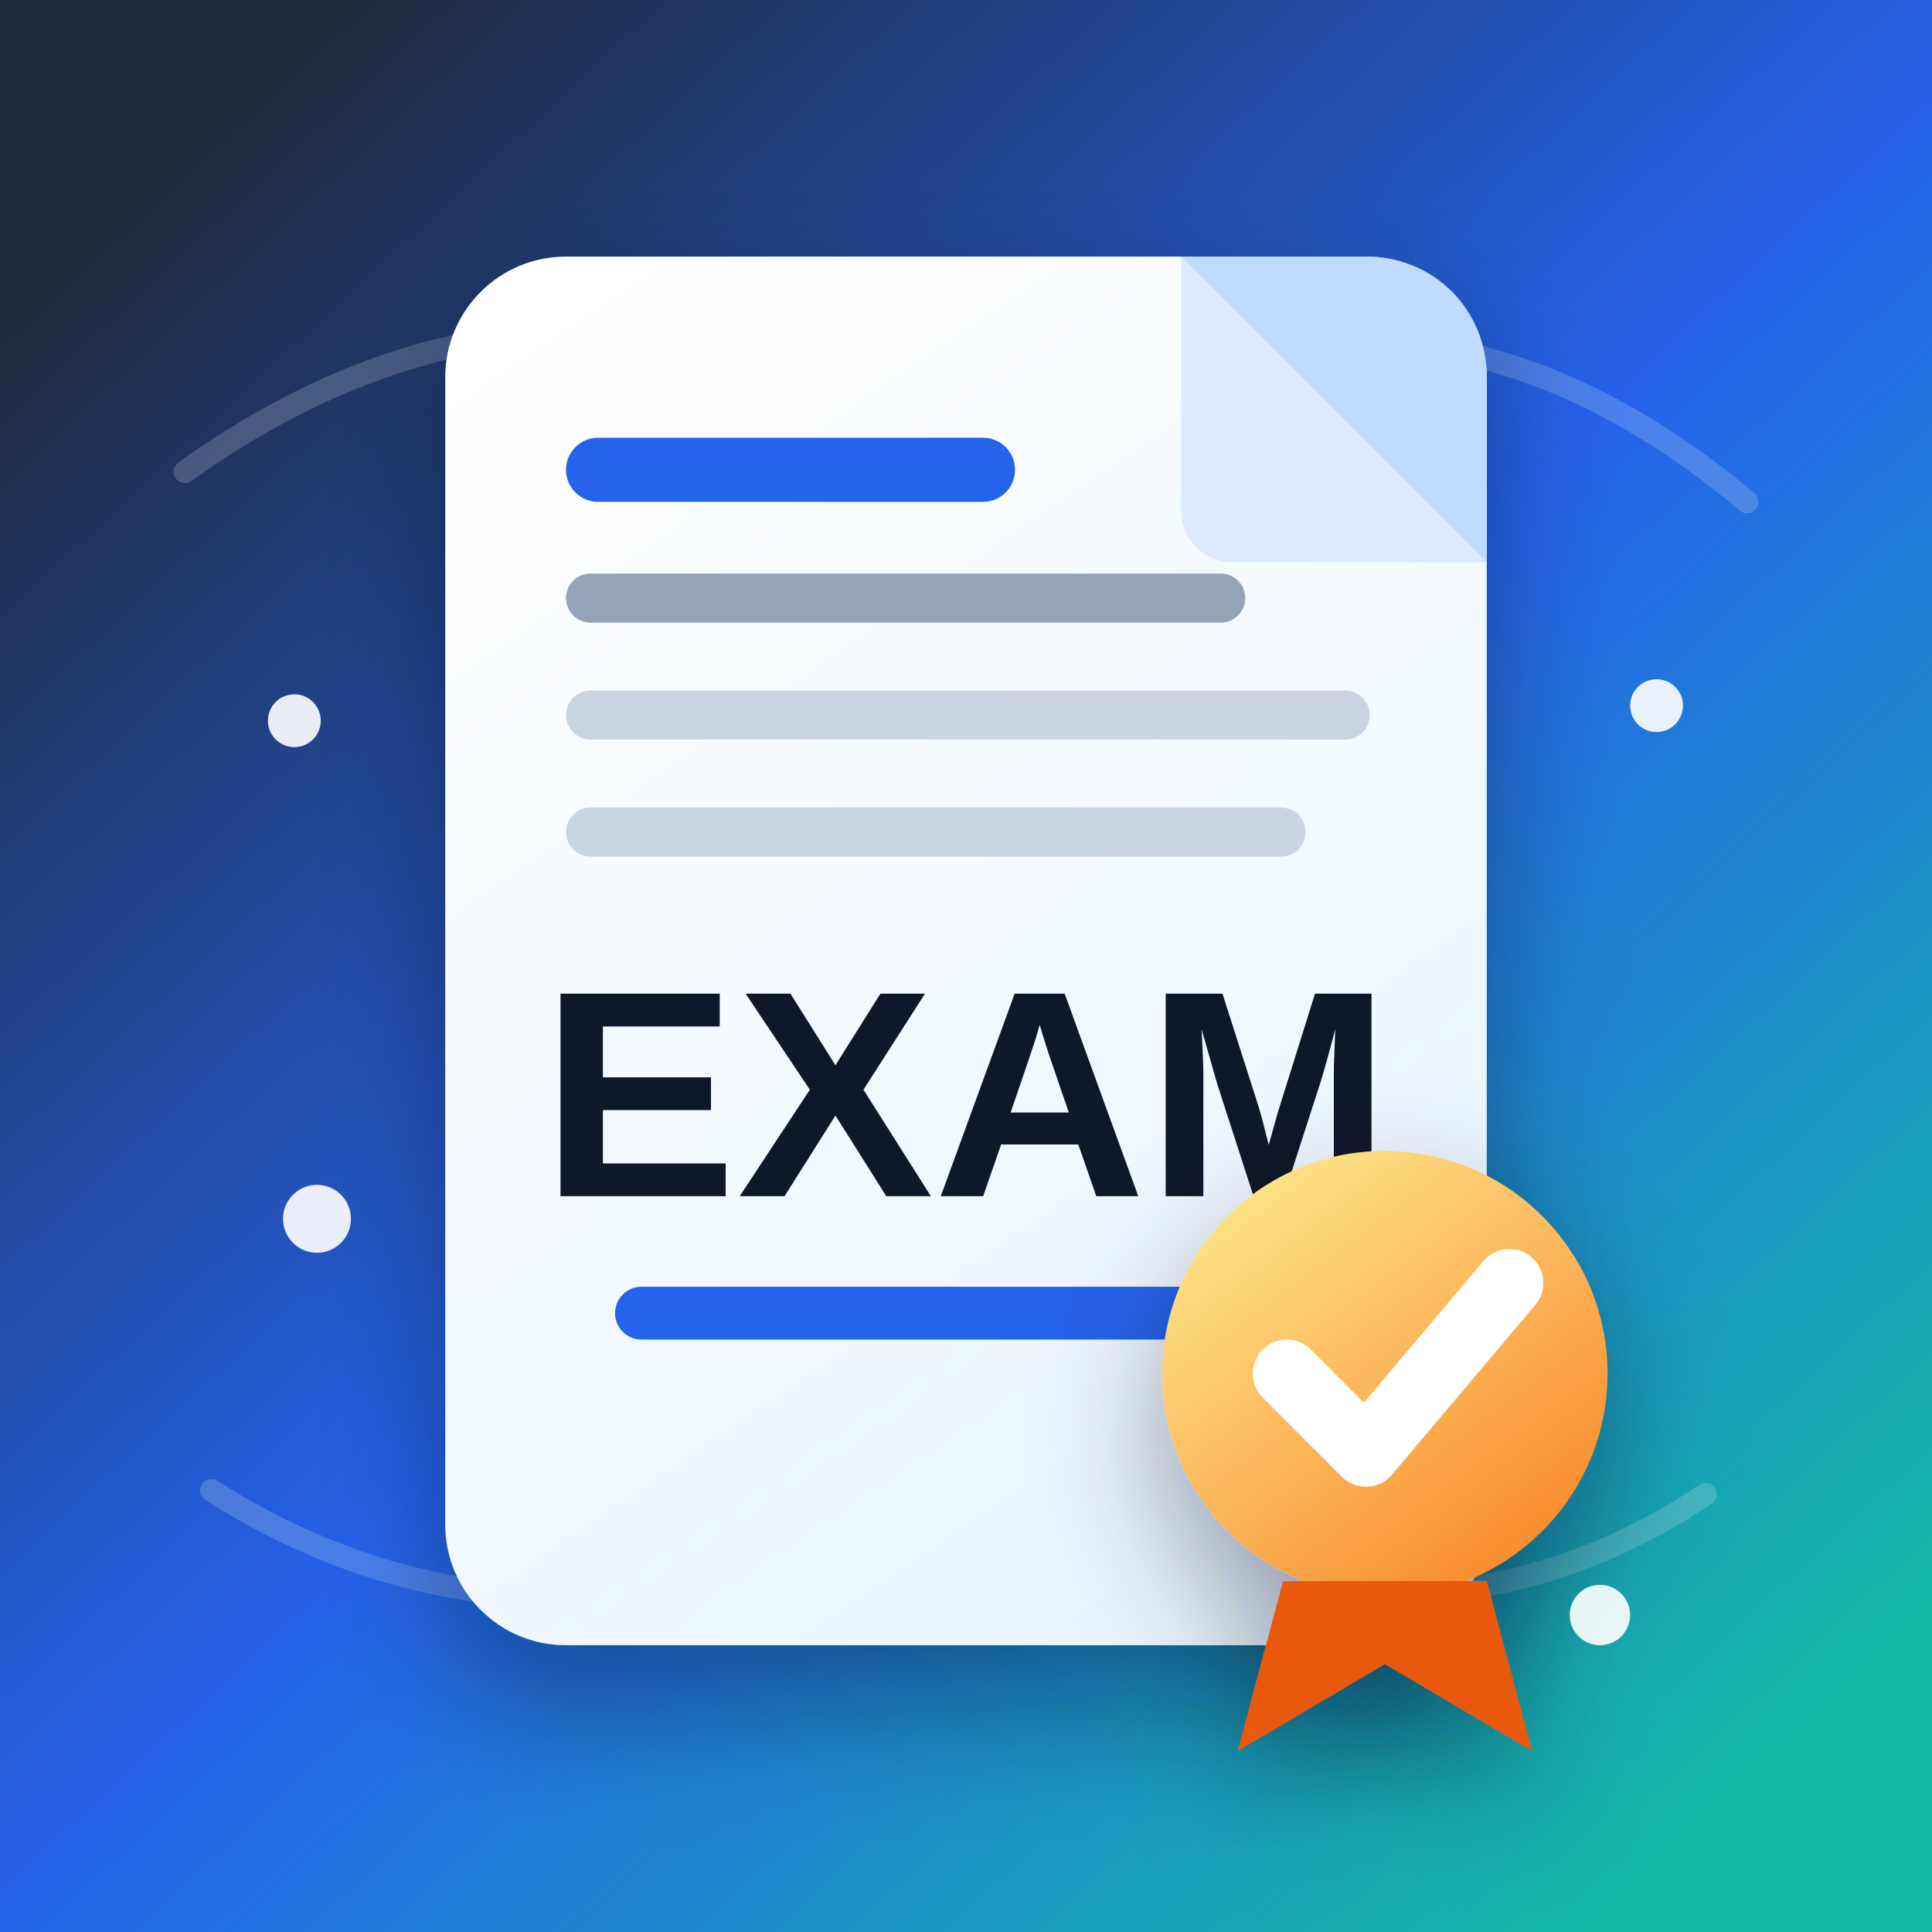
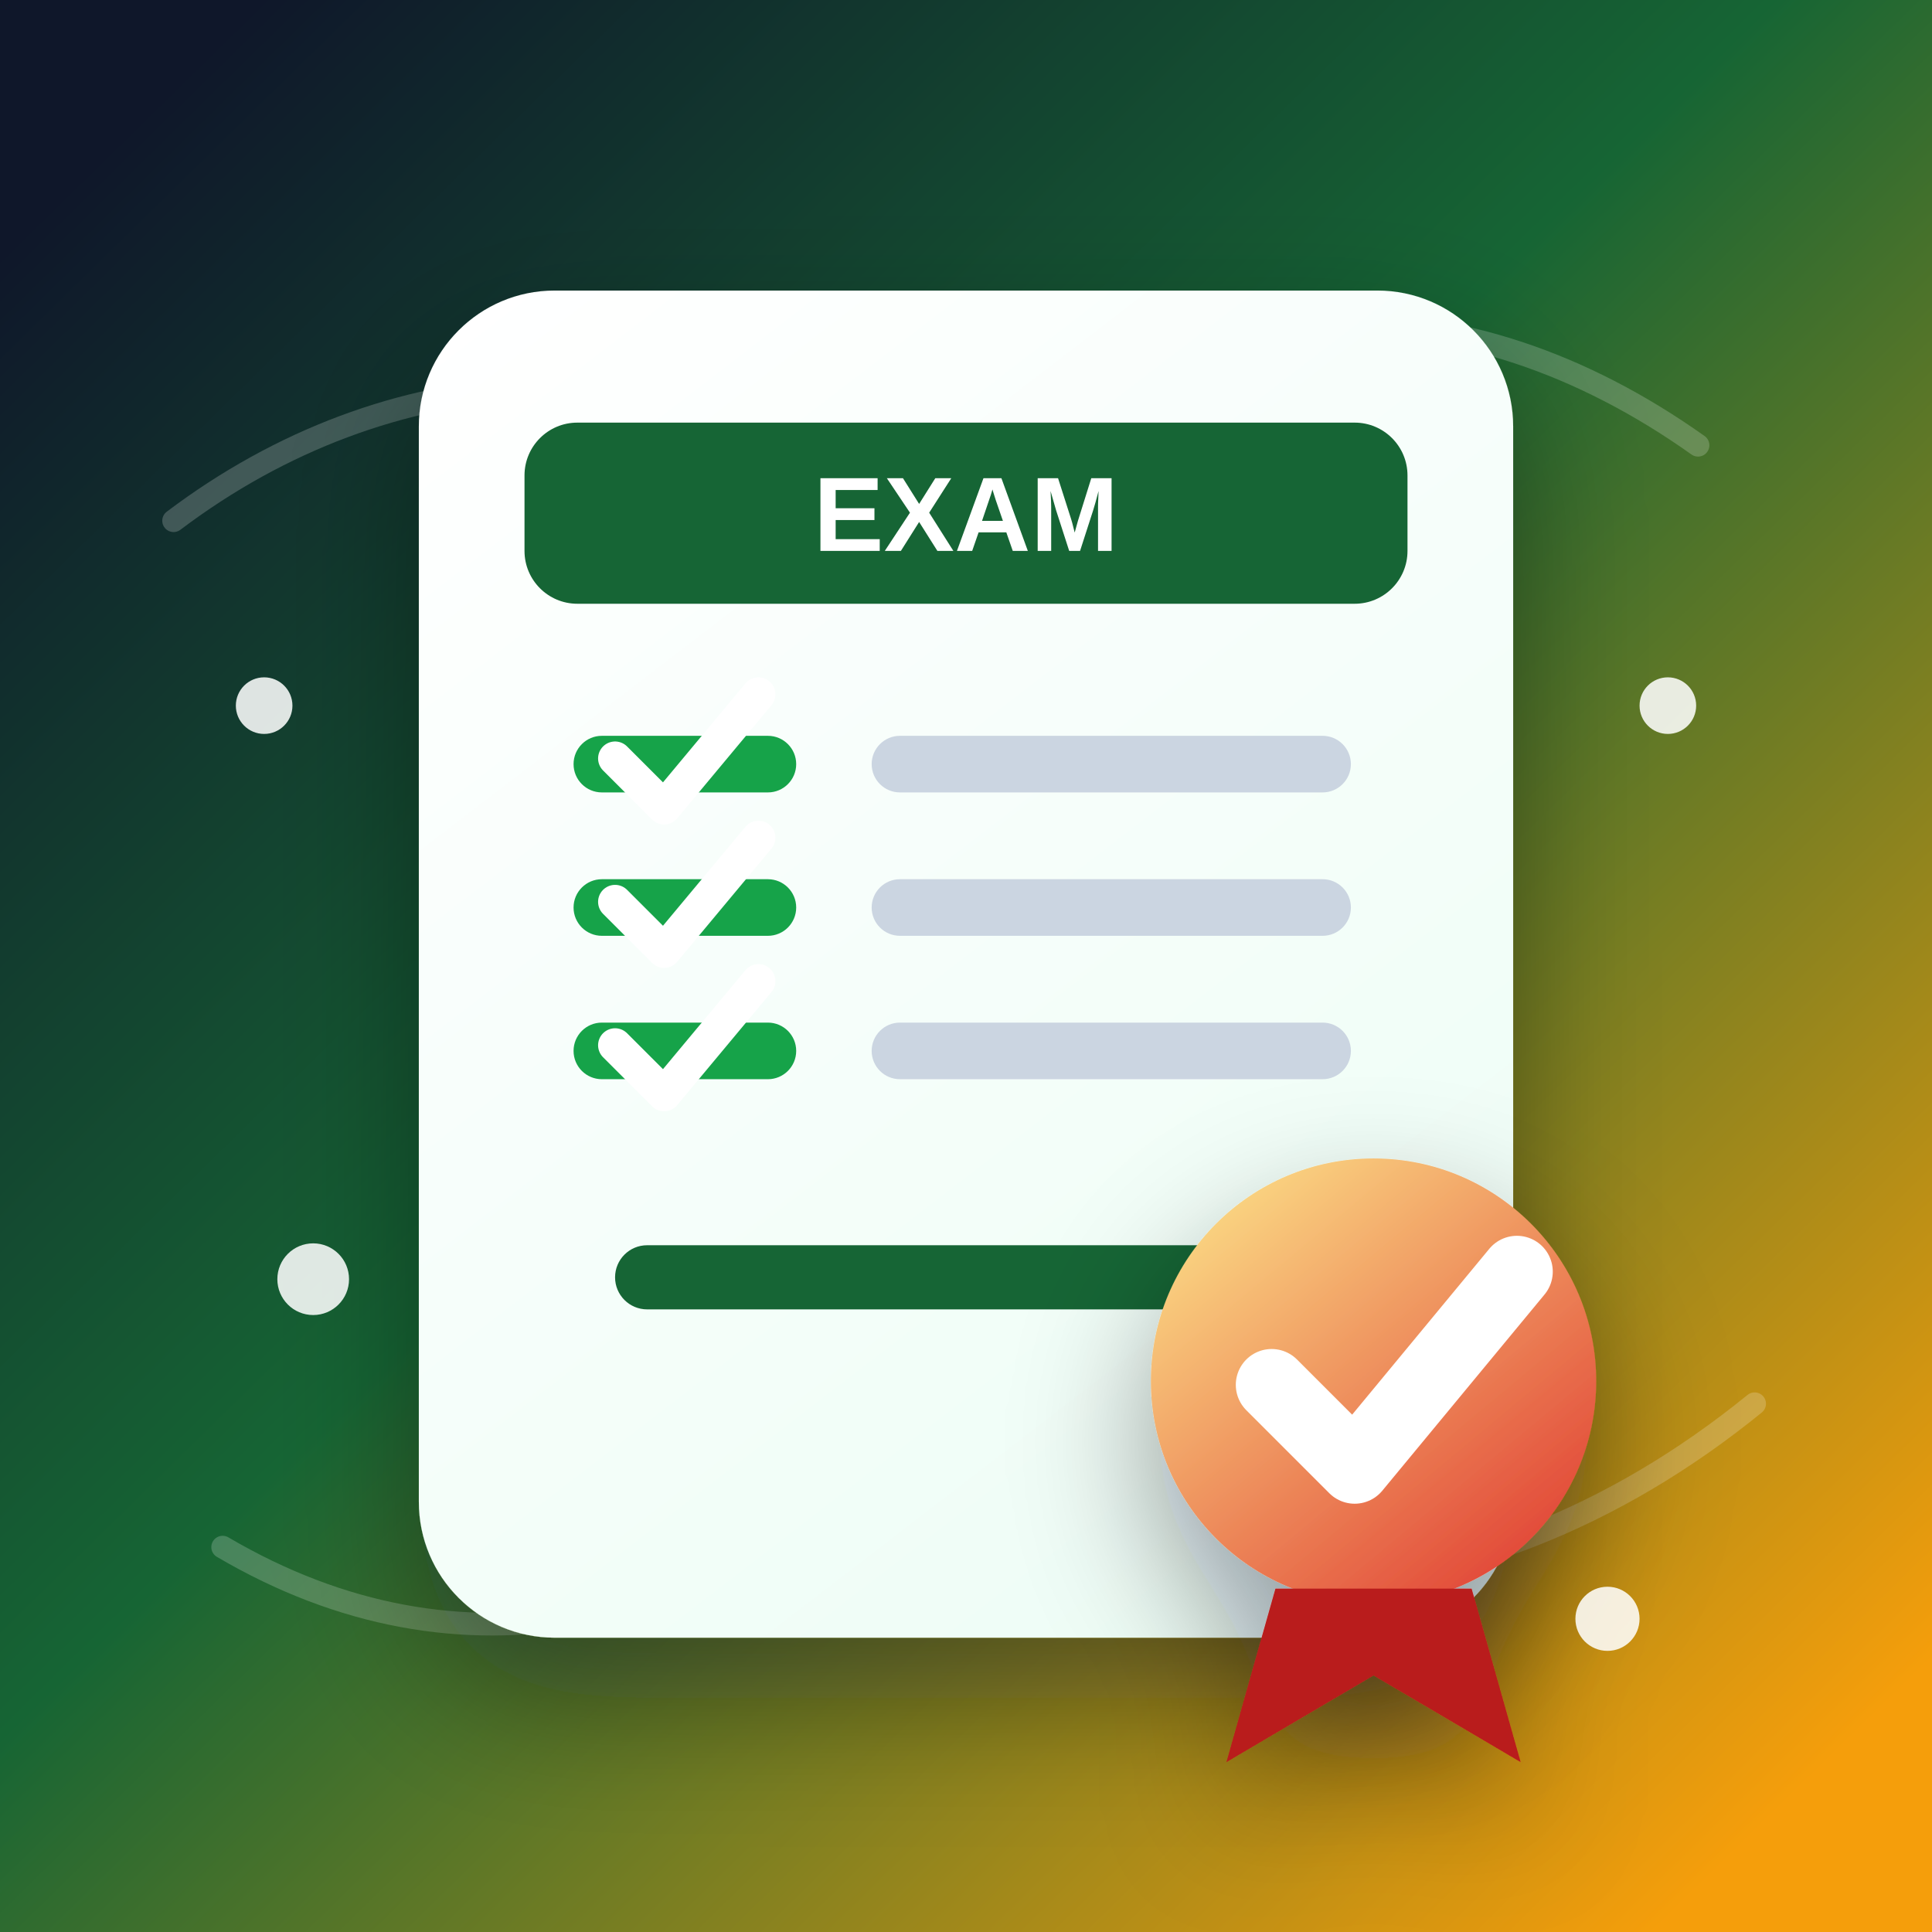
<svg xmlns="http://www.w3.org/2000/svg" width="1024" height="1024" viewBox="0 0 1024 1024">
  <defs>
-     <linearGradient id="bg" x1="96" y1="72" x2="912" y2="952" gradientUnits="userSpaceOnUse">
-       <stop offset="0" stop-color="#1E293B" />
-       <stop offset="0.52" stop-color="#2563EB" />
-       <stop offset="1" stop-color="#14B8A6" />
+     <linearGradient id="bg" x1="72" y1="64" x2="946" y2="956" gradientUnits="userSpaceOnUse">
+       <stop offset="0" stop-color="#0F172A" />
+       <stop offset="0.45" stop-color="#166534" />
+       <stop offset="1" stop-color="#F59E0B" />
    </linearGradient>
-     <linearGradient id="paper" x1="272" y1="150" x2="756" y2="860" gradientUnits="userSpaceOnUse">
+     <linearGradient id="card" x1="244" y1="156" x2="782" y2="856" gradientUnits="userSpaceOnUse">
      <stop offset="0" stop-color="#FFFFFF" />
-       <stop offset="1" stop-color="#E6F3FF" />
+       <stop offset="1" stop-color="#ECFDF5" />
    </linearGradient>
-     <linearGradient id="gold" x1="655" y1="622" x2="850" y2="880" gradientUnits="userSpaceOnUse">
+     <linearGradient id="badge" x1="618" y1="620" x2="838" y2="884" gradientUnits="userSpaceOnUse">
      <stop offset="0" stop-color="#FDE68A" />
-       <stop offset="1" stop-color="#F97316" />
+       <stop offset="1" stop-color="#DC2626" />
    </linearGradient>
    <filter id="shadow" x="-35%" y="-35%" width="170%" height="170%">
-       <feDropShadow dx="0" dy="30" stdDeviation="34" flood-color="#020617" flood-opacity="0.36" />
+       <feDropShadow dx="0" dy="32" stdDeviation="36" flood-color="#020617" flood-opacity="0.38" />
    </filter>
  </defs>
  <rect width="1024" height="1024" fill="url(#bg)" />
-   <g opacity="0.18" fill="none" stroke="#FFFFFF" stroke-width="12" stroke-linecap="round">
-     <path d="M98 250 C232 154 376 150 512 246" />
-     <path d="M926 266 C800 160 664 152 532 246" />
-     <path d="M112 790 C254 880 410 858 528 748" />
-     <path d="M904 792 C776 878 626 856 508 748" />
+   <g opacity="0.2" fill="none" stroke="#FFFFFF" stroke-width="12" stroke-linecap="round">
+     <path d="M92 276 C206 190 348 182 474 254" />
+     <path d="M930 744 C780 866 596 872 448 762" />
+     <path d="M118 820 C244 894 376 864 488 758" />
+     <path d="M900 236 C776 148 638 150 524 248" />
  </g>
  <g filter="url(#shadow)">
-     <rect x="236" y="136" width="552" height="736" rx="64" fill="url(#paper)" />
-     <path d="M626 136 H724 C760 136 788 164 788 200 V298 Z" fill="#BFDBFE" />
-     <path d="M626 136 V270 C626 286 638 298 654 298 H788" fill="#DBEAFE" />
-     <rect x="300" y="232" width="238" height="34" rx="17" fill="#2563EB" />
-     <rect x="300" y="304" width="360" height="26" rx="13" fill="#94A3B8" />
-     <rect x="300" y="366" width="426" height="26" rx="13" fill="#CBD5E1" />
-     <rect x="300" y="428" width="392" height="26" rx="13" fill="#CBD5E1" />
+     <rect x="222" y="154" width="580" height="714" rx="72" fill="url(#card)" />
+     <rect x="278" y="224" width="468" height="96" rx="28" fill="#166534" />
+     <text x="512" y="292" text-anchor="middle" font-family="Arial Black, Arial, Helvetica, sans-serif" font-size="56" font-weight="900" fill="#FFFFFF">EXAM</text>
+     <rect x="304" y="390" width="118" height="30" rx="15" fill="#16A34A" />
+     <rect x="462" y="390" width="254" height="30" rx="15" fill="#CBD5E1" />
+     <rect x="304" y="466" width="118" height="30" rx="15" fill="#16A34A" />
+     <rect x="462" y="466" width="254" height="30" rx="15" fill="#CBD5E1" />
+     <rect x="304" y="542" width="118" height="30" rx="15" fill="#16A34A" />
+     <rect x="462" y="542" width="254" height="30" rx="15" fill="#CBD5E1" />
+     <path d="M326 402 L352 428 L402 368" fill="none" stroke="#FFFFFF" stroke-width="18" stroke-linecap="round" stroke-linejoin="round" />
+     <path d="M326 478 L352 504 L402 444" fill="none" stroke="#FFFFFF" stroke-width="18" stroke-linecap="round" stroke-linejoin="round" />
+     <path d="M326 554 L352 580 L402 520" fill="none" stroke="#FFFFFF" stroke-width="18" stroke-linecap="round" stroke-linejoin="round" />
+     <rect x="326" y="660" width="372" height="34" rx="17" fill="#166534" />
  </g>
-   <g fill="#0F172A">
-     <text x="512" y="634" text-anchor="middle" font-family="Arial Black, Arial, Helvetica, sans-serif" font-size="156" font-weight="900">EXAM</text>
+   <g filter="url(#shadow)">
+     <circle cx="728" cy="732" r="118" fill="url(#badge)" />
+     <path d="M674 734 L718 778 L804 674" fill="none" stroke="#FFFFFF" stroke-width="38" stroke-linecap="round" stroke-linejoin="round" />
+     <path d="M676 842 L650 934 L728 888 L806 934 L780 842" fill="#B91C1C" />
  </g>
-   <rect x="326" y="682" width="372" height="28" rx="14" fill="#2563EB" />
-   <g filter="url(#shadow)">
-     <circle cx="734" cy="728" r="118" fill="url(#gold)" />
-     <path d="M682 728 L724 770 L800 680" fill="none" stroke="#FFFFFF" stroke-width="36" stroke-linecap="round" stroke-linejoin="round" />
-     <path d="M680 838 L656 928 L734 882 L812 928 L788 838" fill="#EA580C" />
-   </g>
-   <g fill="#FFFFFF" opacity="0.9">
-     <circle cx="156" cy="382" r="14" />
-     <circle cx="878" cy="374" r="14" />
-     <circle cx="168" cy="646" r="18" />
-     <circle cx="848" cy="856" r="16" />
+   <g fill="#FFFFFF" opacity="0.86">
+     <circle cx="140" cy="374" r="15" />
+     <circle cx="884" cy="374" r="15" />
+     <circle cx="166" cy="678" r="19" />
+     <circle cx="852" cy="858" r="17" />
  </g>
</svg>
